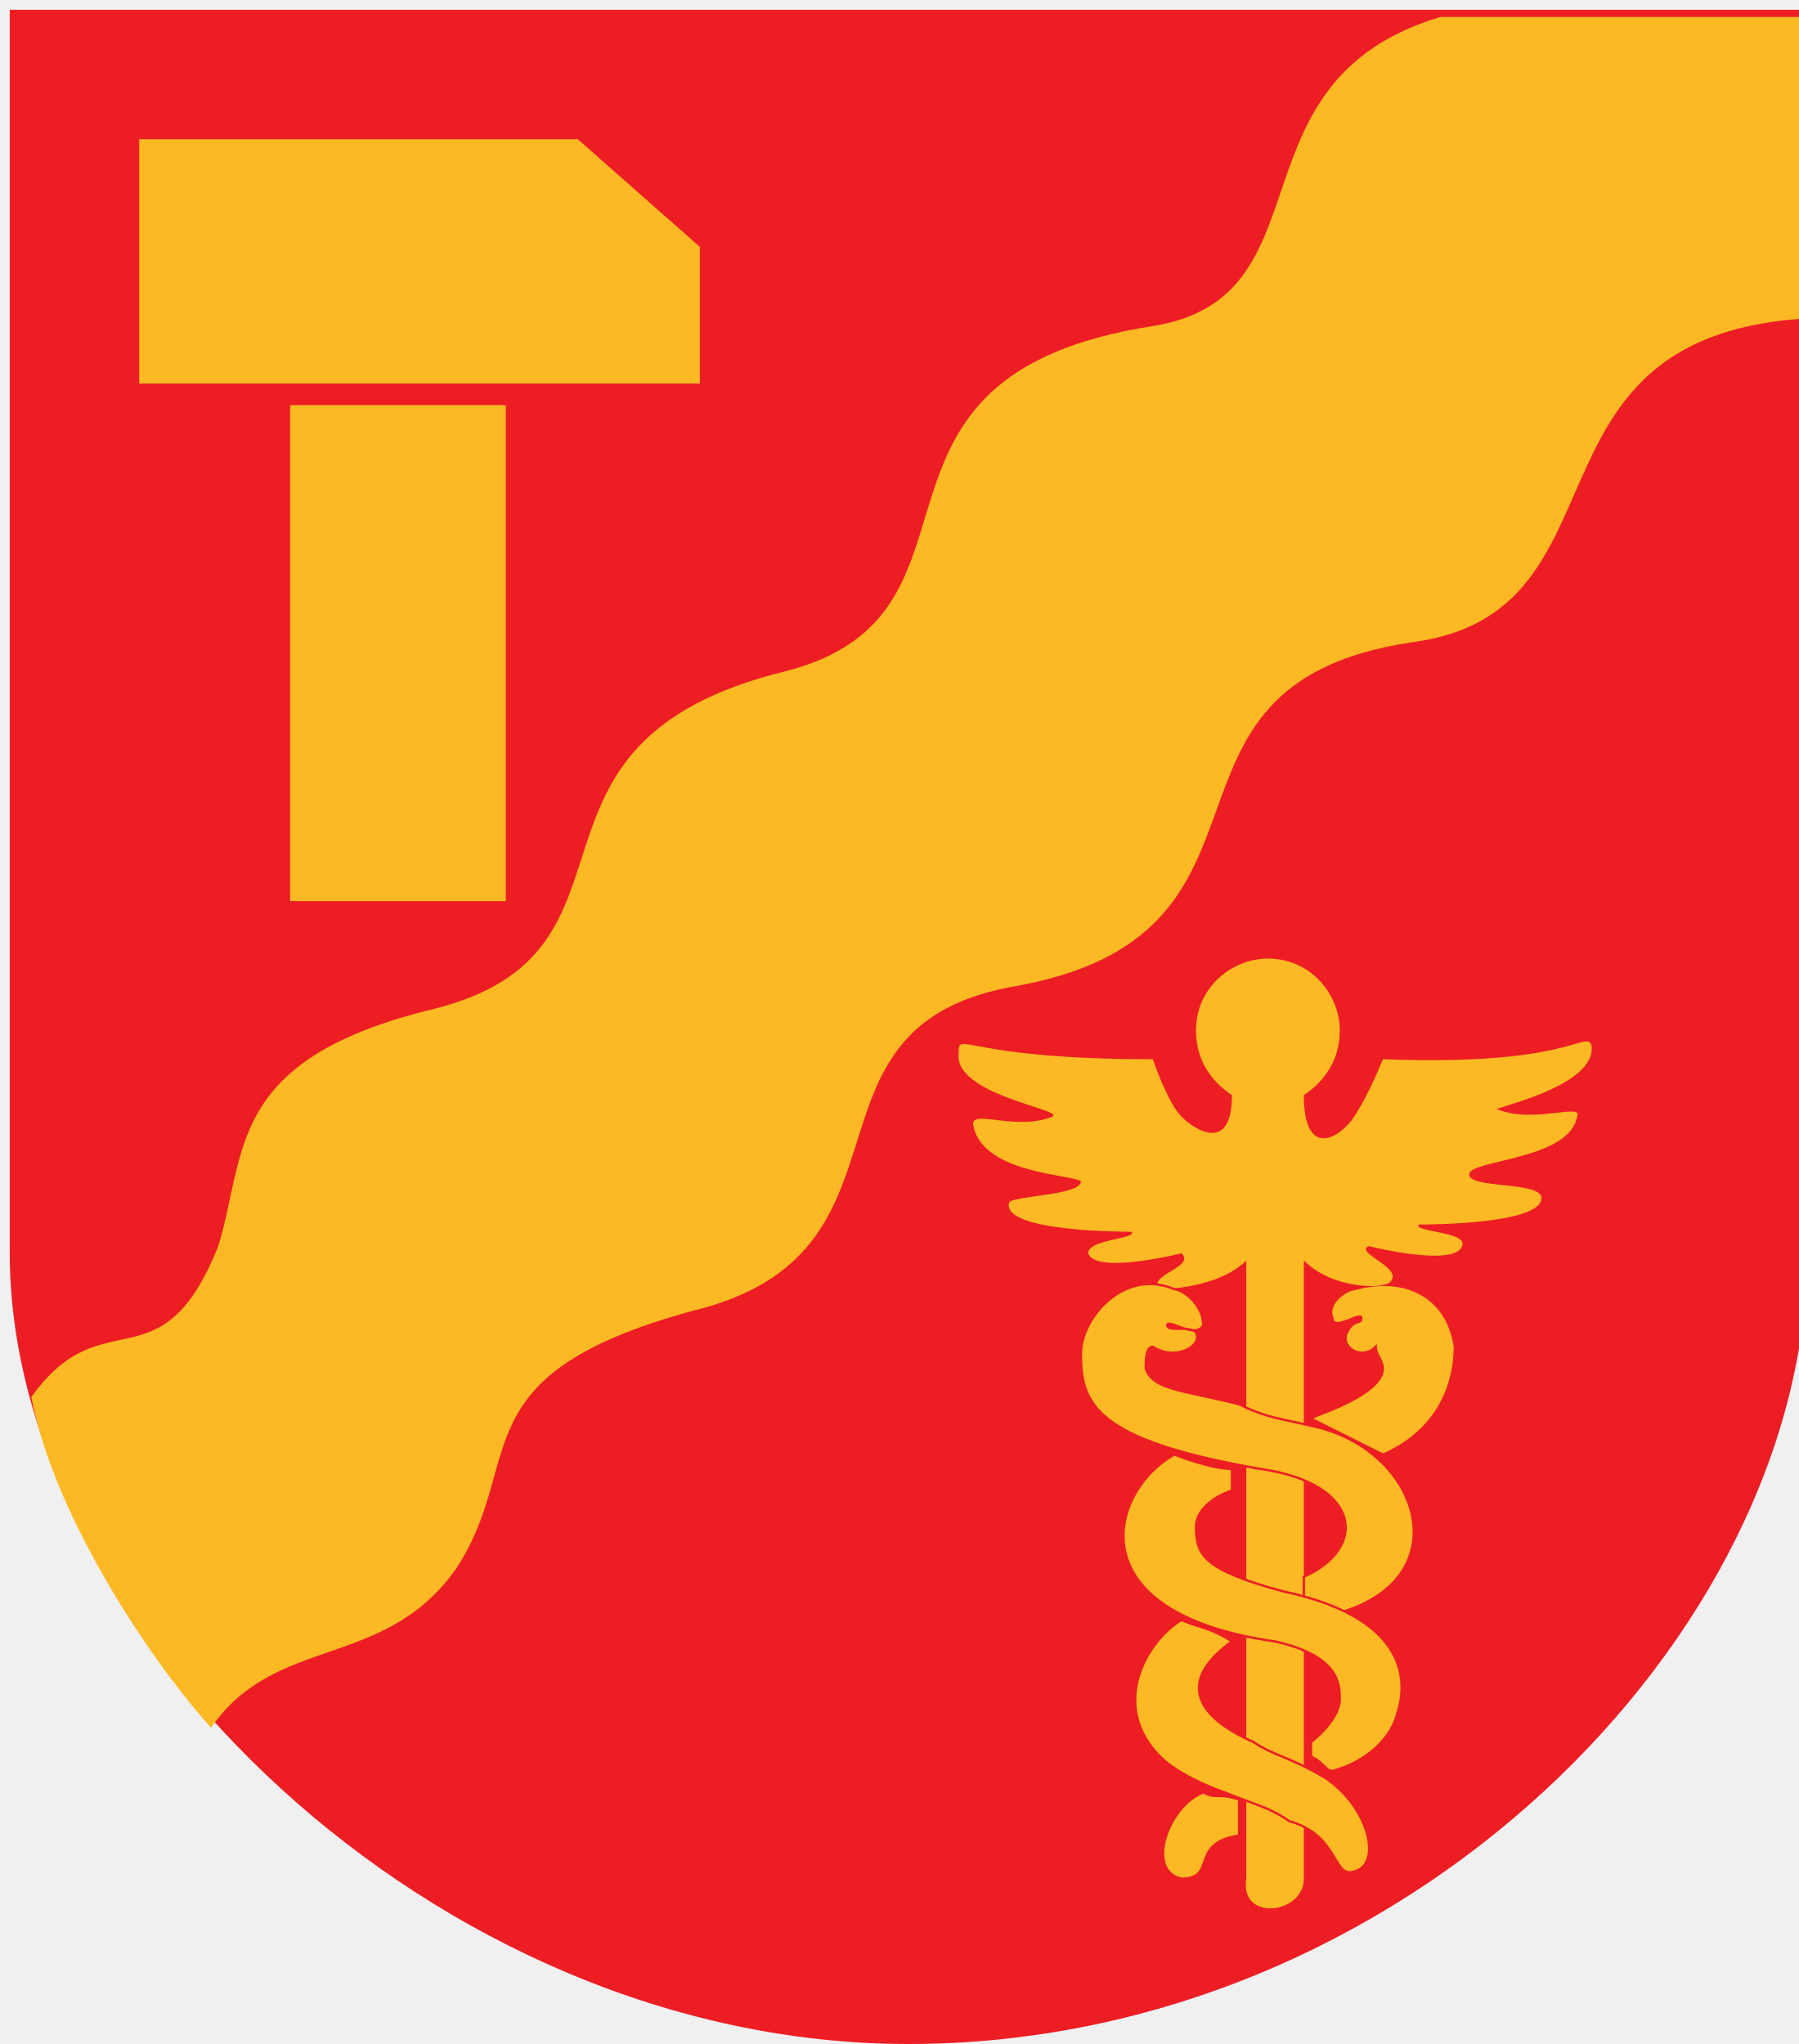
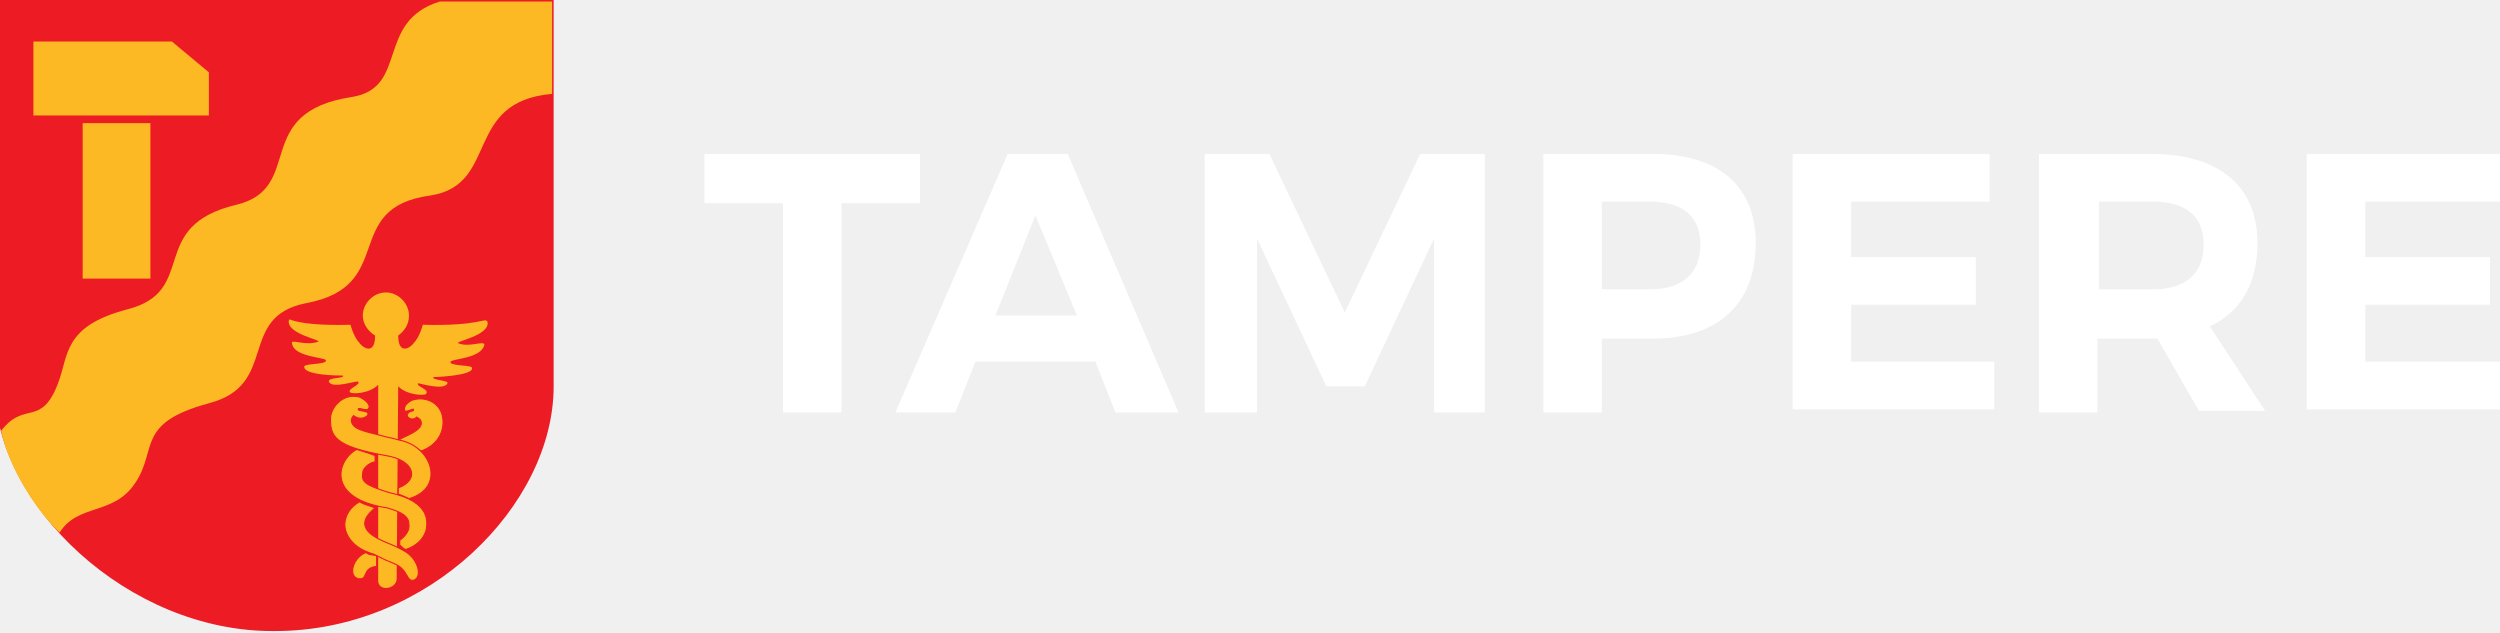
- <svg xmlns="http://www.w3.org/2000/svg" fill="none" viewBox="0 0 110 125">
-   <g clip-path="url(#tampere-logo__clip0)">
-     <path d="M.597.596h109.897v76.05c0 23.297-24.617 48.354-54.948 48.354C26.533 125 .597 99.504.597 76.645V.596z" fill="#ED1D24" />
-     <path d="M1.915 85.437c4.396-6.154 7.913-.44 11.43-9.231 1.758-5.715.44-11.43 13.187-14.507 14.067-3.517 3.517-16.265 21.54-20.66 13.627-3.517 2.638-18.024 22.42-21.1 10.989-1.76 4.395-14.947 17.583-18.903h21.979v18.463c-17.583 1.318-10.11 18.023-23.738 19.781-17.583 2.638-6.154 18.023-24.617 21.1-13.627 2.638-4.835 16.265-19.341 19.782-14.507 3.956-10.111 9.231-14.507 15.825-4.396 6.154-10.99 3.956-14.946 9.671-3.956-4.396-9.67-13.188-10.99-20.221zm82.643-1.758c0 1.758-4.836 3.077-4.396 3.077l4.396 2.198c3.077-1.319 4.396-3.956 4.396-6.594-.44-3.077-3.077-4.396-6.154-3.517-.44 0-1.759.88-1.32 1.759 0 .879 1.76-.44 1.76 0s-.44 0-.88.879.88 1.758 1.758.879c0 .44.44.88.44 1.319z" fill="#FDB924" />
-     <path d="M84.558 83.679c0 1.758-4.836 3.077-4.396 3.077l4.396 2.198c3.077-1.319 4.396-3.956 4.396-6.594-.44-3.077-3.077-4.396-6.154-3.517-.44 0-1.759.88-1.32 1.759 0 .879 1.76-.44 1.76 0s-.44 0-.88.879.88 1.758 1.758.879c0 .44.44.88.44 1.319z" stroke="#ED1D24" stroke-width=".138" stroke-miterlimit="3.864" />
-     <path d="M75.766 110.054v2.198c-3.077.439-1.319 2.637-3.517 2.637-2.197-.439-.879-4.396 1.32-5.275.878.44.878 0 2.197.44z" fill="#FDB924" />
-     <path d="M75.766 110.054v2.198c-3.077.439-1.319 2.637-3.517 2.637-2.197-.439-.879-4.396 1.32-5.275.878.44.878 0 2.197.44z" stroke="#ED1D24" stroke-width=".138" stroke-miterlimit="3.864" />
-     <path d="M70.491 64.776s.88 2.638 1.758 3.517c.88.88 3.078 2.198 3.078-1.319-1.32-.879-2.198-2.198-2.198-3.956 0-2.638 2.198-4.396 4.395-4.396 2.638 0 4.396 2.198 4.396 4.396 0 1.758-.879 3.077-2.198 3.956 0 3.957 2.198 2.638 3.078 1.32.879-1.32 1.758-3.518 1.758-3.518 11.43.44 12.308-1.758 12.748-.879.44 2.638-6.594 3.956-5.715 3.956 2.198.88 5.275-.44 4.836.44-.44 2.638-6.594 2.638-6.594 3.517s3.956.44 4.396 1.319c.44 1.758-7.034 1.758-7.473 1.758-.44.44 3.077.44 2.637 1.319-.44 1.318-5.714 0-5.714 0-.88.44 2.198 1.318 1.319 2.198-.44.44-3.517.44-5.276-1.32v37.805c0 2.198-3.956 2.638-3.516 0V77.085c-1.759 1.758-5.275 1.758-5.275 1.758-.88-.879 2.198-1.319 1.319-2.198 0 0-5.276 1.319-5.715 0 0-.879 3.077-.879 2.637-1.319-.44 0-7.912 0-7.473-1.758 0-.44 4.396-.44 4.396-1.319-.44-.44-6.154-.44-6.594-3.516 0-.88 2.638.44 4.836-.44.88-.44-6.154-1.319-5.715-3.956 0-1.319.44.44 11.87.44z" fill="#FDB924" />
-     <path d="M80.162 87.195c6.594 1.32 9.231 9.232 1.758 11.43 0 0-.879-.44-2.197-.88v-1.318c3.956-1.759 3.516-5.715-2.638-6.594-10.11-1.758-10.99-3.956-10.99-7.034 0-2.197 2.638-5.275 5.715-3.956.44 0 1.758.88 1.758 2.198-.44.88-2.198-.44-2.198 0s1.32 0 1.759.44c.44.879-1.319 1.758-2.638.879-.44 0-.44.88-.44 1.319.44 1.319 2.199 1.319 5.715 2.198 1.759.879 2.638.879 4.396 1.318z" fill="#FDB924" />
-     <path d="M80.162 87.195c6.594 1.32 9.231 9.232 1.758 11.43 0 0-.879-.44-2.197-.88v-1.318c3.956-1.759 3.516-5.715-2.638-6.594-10.11-1.758-10.99-3.956-10.99-7.034 0-2.197 2.638-5.275 5.715-3.956.44 0 1.758.88 1.758 2.198-.44.88-2.198-.44-2.198 0s1.32 0 1.759.44c.44.879-1.319 1.758-2.638.879-.44 0-.44.88-.44 1.319.44 1.319 2.199 1.319 5.715 2.198 1.759.879 2.638.879 4.396 1.318z" stroke="#ED1D24" stroke-width=".138" stroke-miterlimit="3.864" />
-     <path d="M71.81 88.954s2.198.879 3.517.879v1.319c-1.32.44-2.198 1.318-2.198 2.198 0 1.758.44 2.637 5.275 3.956 8.352 1.758 7.473 6.154 7.033 7.473-.44 1.758-2.198 3.077-3.956 3.517-.44 0-.44-.44-1.319-.88v-.879s1.758-1.319 1.758-2.637c0-.88 0-2.638-3.956-3.517-12.308-1.758-10.11-9.231-6.154-11.43z" fill="#FDB924" />
-     <path d="M71.81 88.954s2.198.879 3.517.879v1.319c-1.32.44-2.198 1.318-2.198 2.198 0 1.758.44 2.637 5.275 3.956 8.352 1.758 7.473 6.154 7.033 7.473-.44 1.758-2.198 3.077-3.956 3.517-.44 0-.44-.44-1.319-.88v-.879s1.758-1.319 1.758-2.637c0-.88 0-2.638-3.956-3.517-12.308-1.758-10.11-9.231-6.154-11.43z" stroke="#ED1D24" stroke-width=".138" stroke-miterlimit="3.864" />
-     <path d="M70.93 107.417c1.32 1.318 3.957 2.198 3.957 2.198 2.198.879 2.638.879 3.956 1.758 3.077.879 2.638 3.517 3.956 3.077 1.759-.44.88-3.956-1.758-5.715-2.198-1.318-3.077-1.318-4.396-2.198-3.956-1.758-4.396-3.956-1.319-6.154-1.318-.879-2.197-.879-3.077-1.319-2.197 1.319-4.395 5.275-1.318 8.353z" fill="#FDB924" />
-     <path d="M70.93 107.417c1.32 1.318 3.957 2.198 3.957 2.198 2.198.879 2.638.879 3.956 1.758 3.077.879 2.638 3.517 3.956 3.077 1.759-.44.88-3.956-1.758-5.715-2.198-1.318-3.077-1.318-4.396-2.198-3.956-1.758-4.396-3.956-1.319-6.154-1.318-.879-2.197-.879-3.077-1.319-2.197 1.319-4.395 5.275-1.318 8.353z" stroke="#ED1D24" stroke-width=".138" stroke-miterlimit="3.864" />
-     <path d="M30.928 24.774H17.741v30.331h13.187V24.774zM8.51 8.509h26.814l7.473 6.594v8.352H8.51V8.509z" fill="#FDB924" />
+ <svg xmlns="http://www.w3.org/2000/svg" width="494" height="125" viewBox="0 0 494 125" fill="none">
+   <g clip-path="url(#clip0)">
+     <g clip-path="url(#clip1)">
+       <path d="M-1 0H109.401V76.338C109.401 99.757 84.766 124.696 54.353 124.696C25.156 125 -1 99.453 -1 76.642C-1 55.353 -1 0 -1 0Z" fill="#ED1C24" />
+       <path d="M0.217 85.158C4.779 79.075 8.124 84.55 11.47 75.73C13.598 70.255 12.382 64.477 25.156 61.131C39.45 57.482 28.805 44.708 46.749 40.45C60.435 37.105 49.487 22.202 69.56 19.16C80.813 17.336 74.122 4.258 86.895 0.304H109.097V18.552C91.457 20.073 98.757 36.496 85.07 38.625C67.126 41.058 78.684 56.569 60.435 59.915C46.749 62.652 55.265 76.034 41.275 79.684C26.676 83.637 31.238 88.808 26.676 95.499C22.419 101.886 15.423 99.453 11.774 105.231C7.212 100.973 1.737 92.457 0.217 85.158Z" fill="#FDB924" />
+       <path d="M83.246 83.638C83.246 85.462 78.379 86.679 78.988 86.983C81.725 88.2 83.246 89.112 83.246 89.112C86.591 87.895 87.808 85.158 87.504 82.725C87.2 79.684 84.158 78.163 81.421 79.075C80.813 79.379 79.9 79.988 79.9 80.9C79.9 81.813 81.725 80.596 81.725 80.9C81.725 81.508 81.117 80.9 80.508 81.813C80.204 82.421 81.421 83.333 82.333 82.421C82.942 82.725 83.246 83.029 83.246 83.638Z" fill="#FDB924" stroke="#ED1C24" stroke-width="0.22" stroke-miterlimit="3.864" />
+       <path d="M74.426 109.793V111.922C71.384 112.226 72.905 114.659 70.776 114.355C68.647 113.747 69.864 110.097 72.297 109.185C73.209 109.793 73.209 109.489 74.426 109.793Z" fill="#FDB924" stroke="#ED1C24" stroke-width="0.22" stroke-miterlimit="3.864" />
+       <path d="M69.255 64.173C69.255 64.173 69.864 66.606 71.08 67.822C71.689 68.735 74.122 70.255 74.122 66.302C72.601 65.389 71.689 63.869 71.689 62.348C71.689 59.915 73.817 57.786 76.251 57.786C78.684 57.786 80.813 59.915 80.813 62.348C80.813 64.173 79.9 65.389 78.684 66.302C78.684 70.255 81.117 68.735 81.725 67.822C82.942 66.606 83.55 64.173 83.55 64.173C95.107 64.477 95.715 62.652 96.324 63.565C96.932 66.302 89.633 67.518 90.545 67.822C92.674 68.735 95.715 67.214 95.715 68.126C95.107 70.864 89.329 70.864 89.024 71.472C88.72 72.384 93.282 72.08 93.282 72.689C93.586 74.209 86.287 74.513 85.679 74.513C85.071 75.122 88.72 75.122 88.416 75.73C87.808 77.251 82.942 75.73 82.638 75.73C82.029 76.338 85.071 76.947 84.158 77.859C83.854 78.163 80.508 78.163 78.684 76.338L78.38 114.355C78.38 116.484 74.426 117.092 74.73 114.355V76.034C72.905 77.859 69.56 77.859 69.255 77.555C68.343 76.947 71.384 76.034 70.776 75.426C70.472 75.122 65.606 76.947 64.998 75.426C64.693 74.513 68.343 74.817 67.735 74.209C67.126 74.209 59.827 74.209 60.131 72.384C60.435 71.776 64.693 72.08 64.389 71.168C64.085 70.56 58.002 70.56 57.698 67.822C57.394 66.91 60.435 68.431 62.869 67.518C63.781 67.214 56.482 65.998 57.09 63.26C57.09 62.652 58.002 64.477 69.255 64.173Z" fill="#FDB924" />
+       <path d="M78.988 86.983C85.375 88.2 88.112 96.411 80.813 98.54C80.813 98.54 79.596 97.932 78.684 97.628V96.411C82.942 94.891 82.029 90.937 76.251 90.024C65.91 88.2 65.302 86.07 65.302 82.725C65.302 80.596 67.735 77.555 71.08 78.467C71.689 78.771 73.209 79.684 72.905 80.596C72.601 81.508 70.776 80.292 70.776 80.9C70.776 81.204 72.297 81.204 72.601 81.508C73.209 82.117 71.384 83.333 69.864 82.117C69.56 82.421 69.255 83.029 69.56 83.637C70.168 84.854 71.689 85.158 75.338 86.07C76.251 86.375 76.859 86.375 78.988 86.983Z" fill="#FDB924" stroke="#ED1C24" stroke-width="0.22" stroke-miterlimit="3.864" />
+       <path d="M70.472 88.808C70.472 88.808 72.601 89.416 74.122 90.024V91.241C72.601 91.545 71.689 92.762 71.689 93.37C71.385 95.195 71.993 95.803 76.859 97.324C85.375 99.148 84.462 103.406 84.158 104.927C83.55 106.752 82.029 107.968 80.204 108.577C79.9 108.577 79.596 108.273 78.988 107.664V106.752C78.988 106.752 80.813 105.535 80.813 104.015C80.813 102.798 80.813 101.582 76.555 100.365C64.389 98.54 66.518 90.937 70.472 88.808Z" fill="#FDB924" stroke="#ED1C24" stroke-width="0.22" stroke-miterlimit="3.864" />
+       <path d="M69.864 107.36C71.384 108.881 73.817 109.489 73.817 109.489C76.251 110.706 76.251 110.706 77.771 111.314C80.813 112.53 80.204 114.963 81.725 114.659C83.55 114.051 82.638 110.401 79.9 108.881C77.771 107.664 76.555 107.36 75.338 106.752C71.384 104.927 71.08 102.798 74.122 100.365C72.601 99.757 71.993 99.757 71.08 99.148C68.647 100.365 66.518 104.015 69.864 107.36Z" fill="#FDB924" stroke="#ED1C24" stroke-width="0.22" stroke-miterlimit="3.864" />
+       <path d="M29.718 24.331V55.049H16.336V24.331H29.718Z" fill="#FDB924" />
+       <path d="M6.603 8.212H33.976L41.275 14.294V22.81H29.718H16.336H6.603V8.212Z" fill="#FDB924" />
+       <path d="M166.275 40.146V81.508H154.718V40.146H139.207V30.414H181.786V40.146H166.275Z" fill="white" />
+       <path d="M192.735 71.472L188.781 81.508H176.92L199.122 30.414H210.983L232.881 81.508H220.411L216.457 71.472H192.735ZM204.596 42.579L196.689 62.348H212.808L204.596 42.579Z" fill="white" />
+       <path d="M283.367 81.508V47.141L269.681 76.338H262.078L248.392 47.141V81.508H238.051V30.414H250.825L265.728 61.74L280.63 30.414H293.404V81.508H283.367Z" fill="white" />
+       <path d="M326.555 30.414C339.633 30.414 346.932 36.8 346.932 48.053C346.932 59.915 339.633 66.91 326.555 66.91H316.518V81.508H304.961V30.414H326.555ZM316.518 57.178H325.947C332.333 57.178 335.983 54.136 335.983 48.358C335.983 42.579 332.333 39.842 325.947 39.842H316.518V57.178Z" fill="white" />
+       <path d="M365.788 39.842V50.791H390.423V60.219H365.788V71.472H394.073V80.9H354.231V30.414H393.161V39.842H365.788Z" fill="white" />
+       <path d="M426.311 66.91H425.095H414.45V81.508H402.893V30.414H425.095C438.477 30.414 446.08 36.8 446.08 48.053C446.08 55.961 442.735 61.74 436.652 64.477L447.601 81.204H434.523L426.311 66.91ZM425.399 57.178C431.786 57.178 435.436 54.136 435.436 48.358C435.436 42.579 431.786 39.842 425.399 39.842H414.754V57.178H425.399Z" fill="white" />
+       <path d="M467.37 39.842V50.791H492.005V60.219H467.37V71.472H495.655V80.9H455.813V30.414H494.742V39.842H467.37Z" fill="white" />
+     </g>
  </g>
  <defs>
-     <clipPath id="tampere-logo__clip0">
-       <path fill="#fff" d="M0 0h110v125H0z" />
+     <clipPath id="clip0">
+       <rect width="494" height="125" fill="white" />
+     </clipPath>
+     <clipPath id="clip1">
+       <rect width="496.655" height="125" fill="white" transform="translate(-1)" />
    </clipPath>
  </defs>
</svg>
